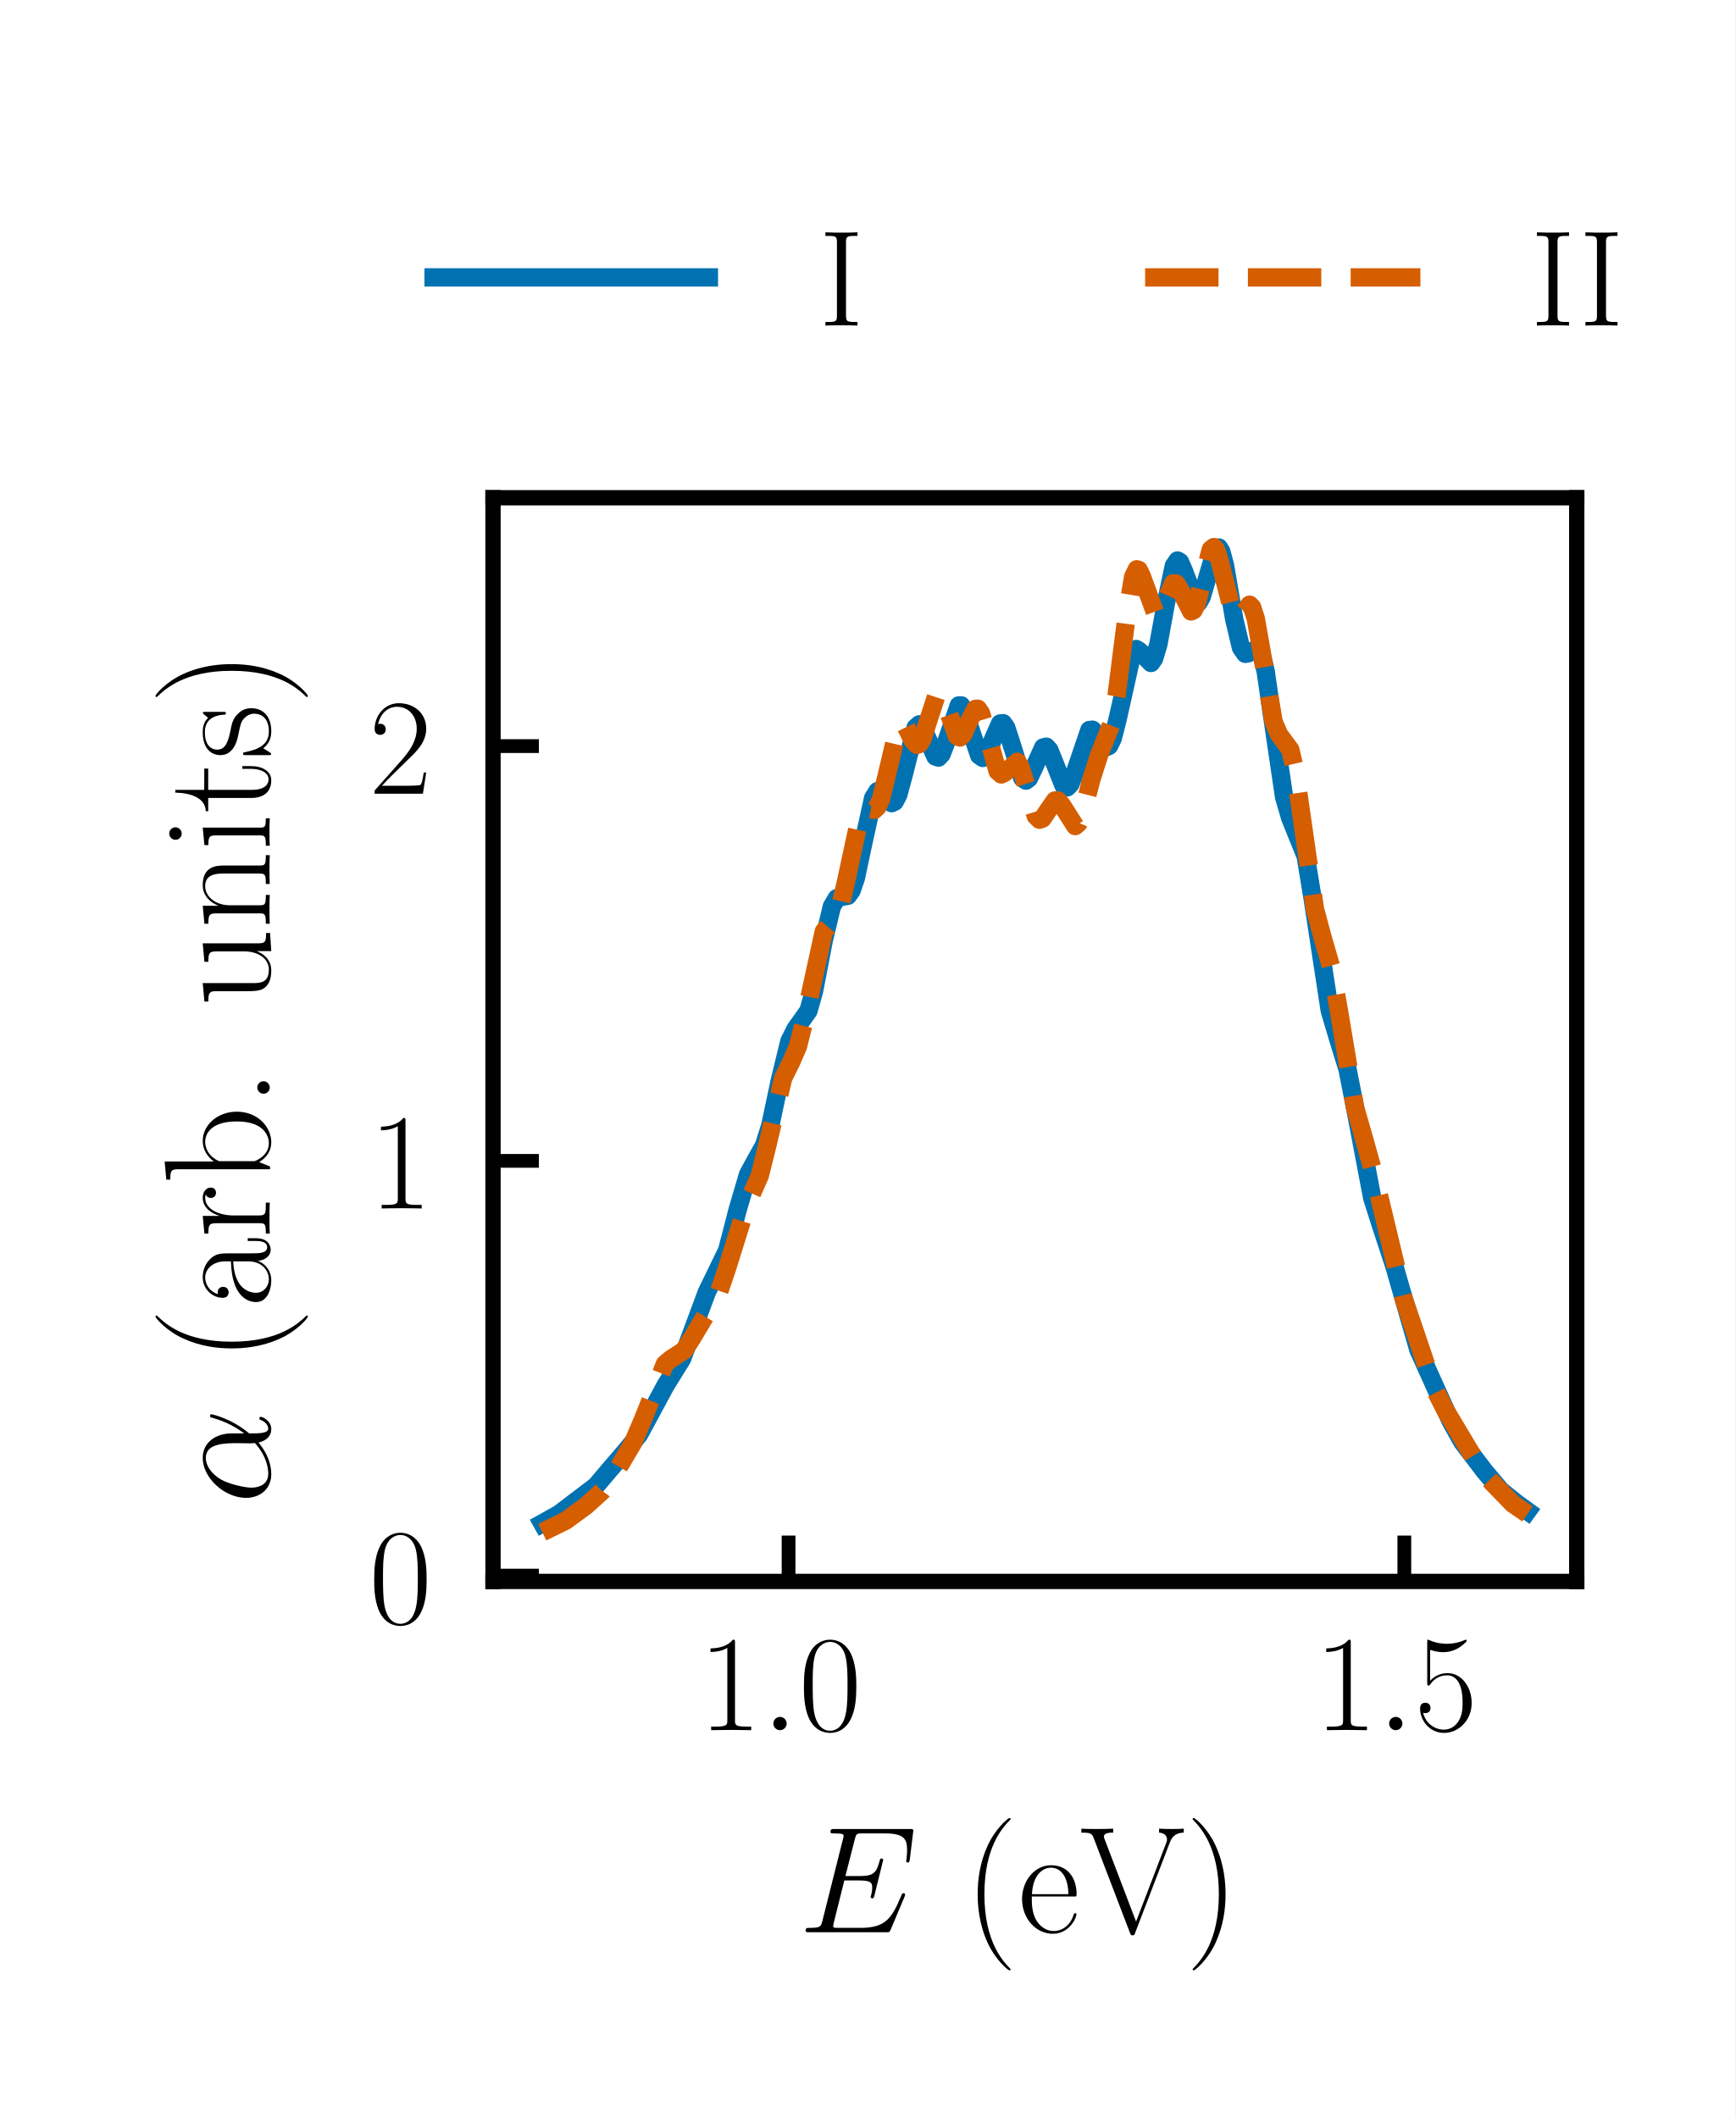
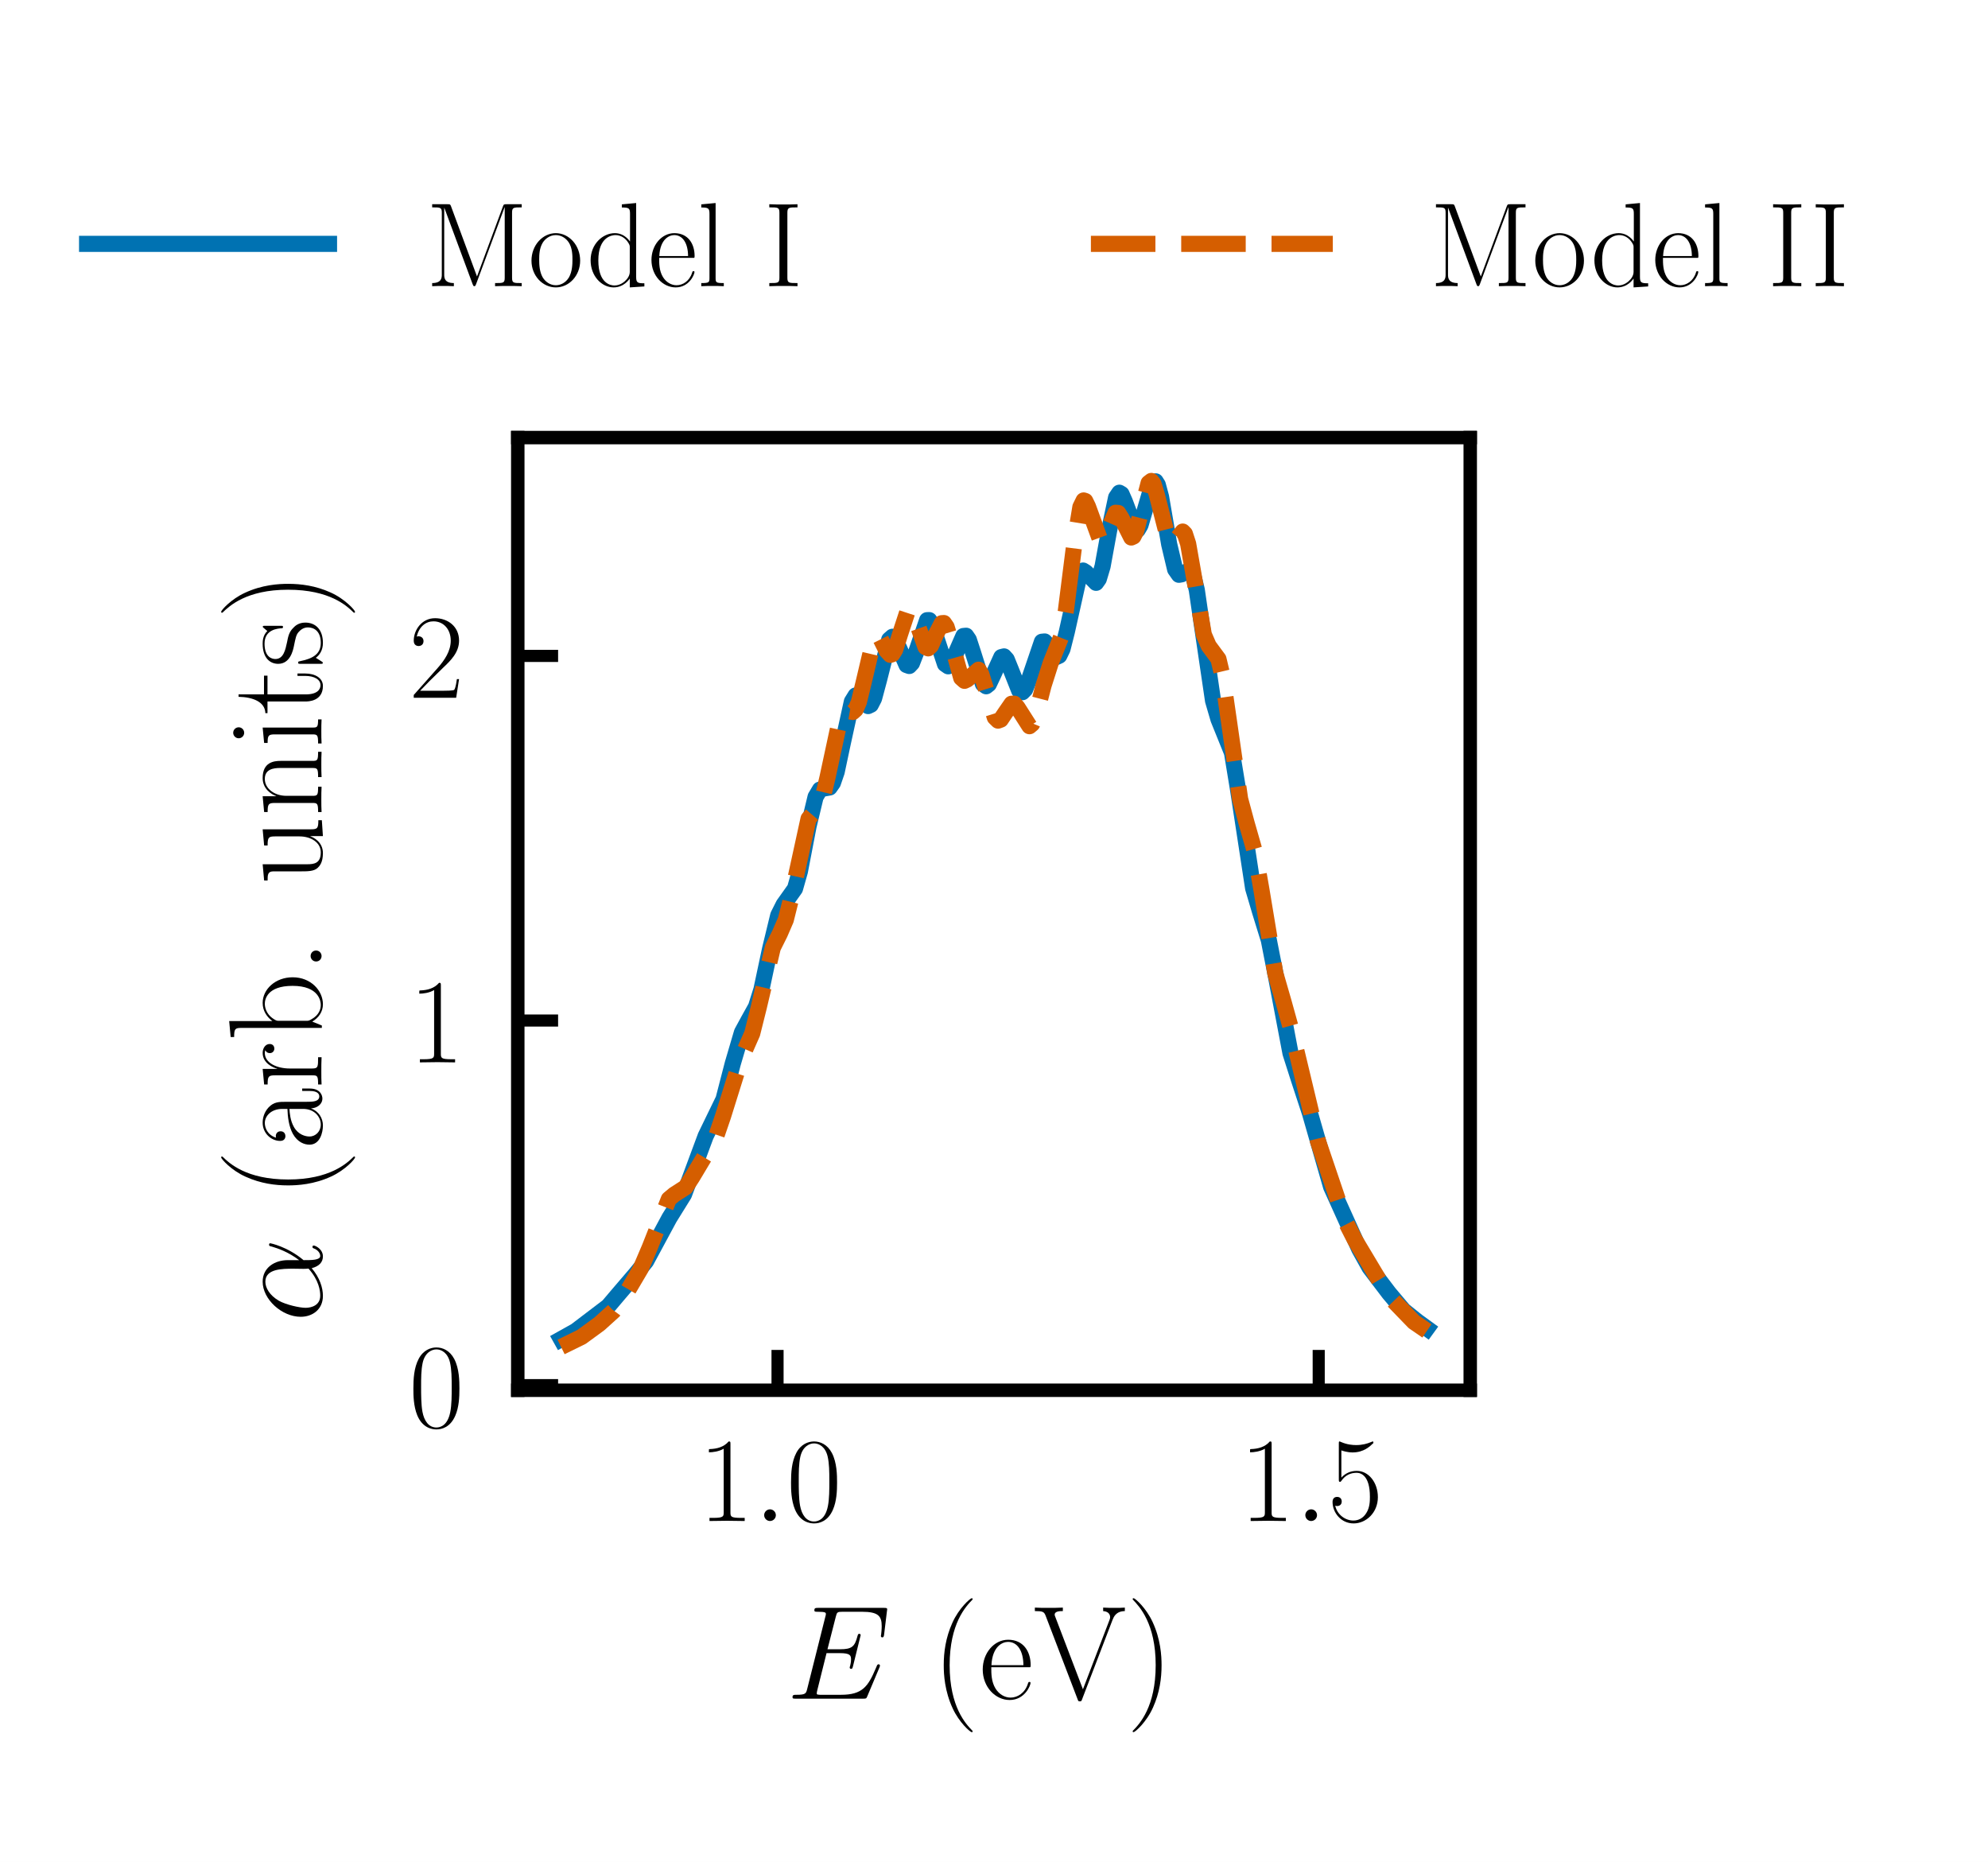
- <svg xmlns="http://www.w3.org/2000/svg" xmlns:xlink="http://www.w3.org/1999/xlink" width="113.469pt" height="138.504pt" viewBox="0 0 113.469 138.504" version="1.1">
+ <svg xmlns="http://www.w3.org/2000/svg" xmlns:xlink="http://www.w3.org/1999/xlink" width="147.915pt" height="138.504pt" viewBox="0 0 147.915 138.504" version="1.1">
  <defs>
    <style type="text/css">*{stroke-linejoin: round; stroke-linecap: butt}</style>
  </defs>
  <g id="figure_1">
    <g id="patch_1">
-       <path d="M 0 138.504  L 113.469 138.504  L 113.469 0  L 0 0  z " style="fill: #ffffff" />
+       <path d="M 0 138.504  L 147.915 138.504  L 147.915 0  L 0 0  z " style="fill: #ffffff" />
    </g>
    <g id="axes_1">
      <g id="patch_2">
-         <path d="M 32.238 103.416  L 103.104 103.416  L 103.104 32.55  L 32.238 32.55  z " style="fill: #ffffff" />
+         <path d="M 38.525 103.416  L 109.391 103.416  L 109.391 32.55  L 38.525 32.55  z " style="fill: #ffffff" />
      </g>
      <g id="matplotlib.axis_1">
        <g id="xtick_1">
          <g id="line2d_1">
            <defs>
-               <path id="m5a84797c8f" d="M 0 0  L 0 -3  " style="stroke: #000000; stroke-width: 0.9" />
-             </defs>
-             <g>
-               <use xlink:href="#m5a84797c8f" x="51.565" y="103.416" style="stroke: #000000; stroke-width: 0.9" />
+               <path id="md00695a640" d="M 0 0  L 0 -3  " style="stroke: #000000; stroke-width: 0.9" />
+             </defs>
+             <g>
+               <use xlink:href="#md00695a640" x="57.852" y="103.416" style="stroke: #000000; stroke-width: 0.9" />
            </g>
          </g>
          <g id="text_1">
-             <g transform="translate(45.67761 113.1425) scale(0.09 -0.09)">
+             <g transform="translate(51.96417 113.1425) scale(0.09 -0.09)">
              <defs>
                <path id="CMR17-31" d="M 1702 4083  C 1702 4217 1696 4224 1606 4224  C 1357 3927 979 3833 621 3820  C 602 3820 570 3820 563 3808  C 557 3795 557 3782 557 3648  C 755 3648 1088 3686 1344 3839  L 1344 467  C 1344 243 1331 166 781 166  L 589 166  L 589 0  C 896 6 1216 12 1523 12  C 1830 12 2150 6 2458 0  L 2458 166  L 2266 166  C 1715 166 1702 236 1702 467  L 1702 4083  z " transform="scale(0.015625)" />
                <path id="CMMI12-3a" d="M 1178 307  C 1178 492 1024 620 870 620  C 685 620 557 467 557 313  C 557 128 710 0 864 0  C 1050 0 1178 153 1178 307  z " transform="scale(0.015625)" />
                <path id="CMR17-30" d="M 2688 2038  C 2688 2430 2682 3099 2413 3613  C 2176 4063 1798 4224 1466 4224  C 1158 4224 768 4082 525 3620  C 269 3137 243 2539 243 2038  C 243 1671 250 1112 448 623  C 723 -39 1216 -128 1466 -128  C 1760 -128 2208 -7 2470 604  C 2662 1048 2688 1568 2688 2038  z M 1466 -26  C 1056 -26 813 328 723 816  C 653 1196 653 1749 653 2109  C 653 2604 653 3015 736 3407  C 858 3954 1216 4121 1466 4121  C 1728 4121 2067 3947 2189 3420  C 2272 3054 2278 2623 2278 2109  C 2278 1691 2278 1176 2202 797  C 2067 96 1690 -26 1466 -26  z " transform="scale(0.015625)" />
              </defs>
              <use xlink:href="#CMR17-31" transform="scale(0.996264)" />
              <use xlink:href="#CMMI12-3a" transform="translate(45.69048 0) scale(0.996264)" />
              <use xlink:href="#CMR17-30" transform="translate(72.78765 0) scale(0.996264)" />
            </g>
          </g>
        </g>
        <g id="xtick_2">
          <g id="line2d_2">
            <g>
-               <use xlink:href="#m5a84797c8f" x="91.83" y="103.416" style="stroke: #000000; stroke-width: 0.9" />
+               <use xlink:href="#md00695a640" x="98.117" y="103.416" style="stroke: #000000; stroke-width: 0.9" />
            </g>
          </g>
          <g id="text_2">
-             <g transform="translate(85.94247 113.1425) scale(0.09 -0.09)">
+             <g transform="translate(92.22903 113.1425) scale(0.09 -0.09)">
              <defs>
                <path id="CMR17-35" d="M 730 3750  C 794 3724 1056 3641 1325 3641  C 1920 3641 2246 3961 2432 4140  C 2432 4191 2432 4224 2394 4224  C 2387 4224 2374 4224 2323 4198  C 2099 4102 1837 4032 1517 4032  C 1325 4032 1037 4055 723 4191  C 653 4224 640 4224 634 4224  C 602 4224 595 4217 595 4090  L 595 2231  C 595 2113 595 2080 659 2080  C 691 2080 704 2093 736 2139  C 941 2435 1222 2560 1542 2560  C 1766 2560 2246 2415 2246 1293  C 2246 1087 2246 716 2054 422  C 1894 159 1645 25 1370 25  C 947 25 518 319 403 812  C 429 806 480 793 506 793  C 589 793 749 838 749 1036  C 749 1209 627 1280 506 1280  C 358 1280 262 1190 262 1011  C 262 454 704 -128 1382 -128  C 2042 -128 2669 441 2669 1267  C 2669 2054 2170 2662 1549 2662  C 1222 2662 947 2540 730 2304  L 730 3750  z " transform="scale(0.015625)" />
              </defs>
              <use xlink:href="#CMR17-31" transform="scale(0.996264)" />
              <use xlink:href="#CMMI12-3a" transform="translate(45.69048 0) scale(0.996264)" />
              <use xlink:href="#CMR17-35" transform="translate(72.78765 0) scale(0.996264)" />
            </g>
          </g>
        </g>
        <g id="text_3">
-           <g transform="translate(52.22214 126.3579) scale(0.1 -0.1)">
+           <g transform="translate(58.5087 126.3579) scale(0.1 -0.1)">
            <defs>
              <path id="CMMI12-45" d="M 4448 1489  C 4454 1508 4474 1553 4474 1578  C 4474 1611 4448 1643 4410 1643  C 4384 1643 4371 1636 4352 1617  C 4339 1611 4339 1598 4282 1469  C 3904 570 3629 185 2605 185  L 1670 185  C 1581 185 1568 185 1530 192  C 1459 198 1453 211 1453 262  C 1453 307 1466 346 1478 403  L 1920 2176  L 2554 2176  C 3053 2176 3091 2066 3091 1874  C 3091 1810 3091 1752 3046 1559  C 3034 1534 3027 1508 3027 1489  C 3027 1444 3059 1424 3098 1424  C 3155 1424 3162 1469 3187 1559  L 3552 3036  C 3552 3068 3526 3099 3488 3099  C 3430 3099 3424 3074 3398 2986  C 3270 2500 3142 2361 2573 2361  L 1965 2361  L 2362 3913  C 2419 4134 2432 4153 2694 4153  L 3610 4153  C 4397 4153 4557 3945 4557 3465  C 4557 3459 4557 3282 4531 3074  C 4525 3049 4518 3011 4518 2998  C 4518 2948 4550 2929 4589 2929  C 4634 2929 4659 2954 4672 3068  L 4806 4172  C 4806 4191 4819 4255 4819 4268  C 4819 4339 4762 4339 4646 4339  L 1523 4339  C 1402 4339 1338 4339 1338 4223  C 1338 4153 1382 4153 1491 4153  C 1888 4153 1888 4109 1888 4039  C 1888 4008 1882 3983 1862 3913  L 998 474  C 941 249 928 185 480 185  C 358 185 294 185 294 70  C 294 0 333 0 461 0  L 3674 0  C 3814 0 3821 6 3866 108  L 4448 1489  z " transform="scale(0.015625)" />
              <path id="CMR17-28" d="M 1958 -1562  C 1958 -1556 1958 -1543 1939 -1524  C 1645 -1223 858 -403 858 1596  C 858 3595 1632 4408 1946 4729  C 1946 4735 1958 4748 1958 4767  C 1958 4787 1939 4800 1914 4800  C 1843 4800 1299 4325 986 3620  C 666 2909 576 2218 576 1603  C 576 1141 621 360 1005 -467  C 1312 -1133 1837 -1600 1914 -1600  C 1946 -1600 1958 -1588 1958 -1562  z " transform="scale(0.015625)" />
              <path id="CMR17-65" d="M 2438 1503  C 2464 1529 2464 1542 2464 1606  C 2464 2251 2118 2816 1389 2816  C 710 2816 173 2175 173 1394  C 173 554 781 -64 1459 -64  C 2176 -64 2458 619 2458 755  C 2458 800 2419 800 2406 800  C 2362 800 2355 787 2330 709  C 2189 270 1837 51 1504 51  C 1229 51 954 206 781 490  C 582 819 582 1200 582 1503  L 2438 1503  z M 589 1600  C 634 2511 1126 2713 1382 2713  C 1818 2713 2112 2308 2118 1600  L 589 1600  z " transform="scale(0.015625)" />
              <path id="CMR17-56" d="M 3776 3762  C 3834 3903 3936 4179 4365 4185  L 4365 4352  C 4218 4339 4051 4339 3891 4339  C 3738 4339 3475 4339 3328 4352  L 3328 4185  C 3648 4166 3661 3942 3661 3903  C 3661 3833 3642 3788 3622 3737  L 2362 448  L 1043 3903  C 1024 3948 1011 3980 1011 4012  C 1011 4185 1267 4185 1402 4185  L 1402 4352  C 1197 4339 896 4339 685 4339  C 518 4339 218 4339 64 4352  L 64 4185  C 435 4185 506 4160 582 3955  L 2106 -26  C 2138 -116 2144 -128 2214 -128  C 2285 -128 2291 -116 2323 -26  L 3776 3762  z " transform="scale(0.015625)" />
              <path id="CMR17-29" d="M 1683 1596  C 1683 2057 1638 2839 1254 3665  C 947 4332 422 4800 346 4800  C 326 4800 301 4793 301 4761  C 301 4748 307 4742 314 4729  C 621 4408 1402 3595 1402 1603  C 1402 -396 627 -1210 314 -1530  C 307 -1543 301 -1549 301 -1562  C 301 -1594 326 -1600 346 -1600  C 416 -1600 960 -1127 1274 -422  C 1594 289 1683 981 1683 1596  z " transform="scale(0.015625)" />
            </defs>
            <use xlink:href="#CMMI12-45" transform="scale(0.996264)" />
            <use xlink:href="#CMR17-28" transform="translate(108.1276 0) scale(0.996264)" />
            <use xlink:href="#CMR17-65" transform="translate(143.4084 0) scale(0.996264)" />
            <use xlink:href="#CMR17-56" transform="translate(183.894 0) scale(0.996264)" />
            <use xlink:href="#CMR17-29" transform="translate(252.9665 0) scale(0.996264)" />
          </g>
        </g>
      </g>
      <g id="matplotlib.axis_2">
        <g id="ytick_1">
          <g id="line2d_3">
            <defs>
-               <path id="md0436211f0" d="M 0 0  L 3 0  " style="stroke: #000000; stroke-width: 0.9" />
-             </defs>
-             <g>
-               <use xlink:href="#md0436211f0" x="32.238" y="103.037" style="stroke: #000000; stroke-width: 0.9" />
+               <path id="m089c99b6d6" d="M 0 0  L 3 0  " style="stroke: #000000; stroke-width: 0.9" />
+             </defs>
+             <g>
+               <use xlink:href="#m089c99b6d6" x="38.525" y="103.037" style="stroke: #000000; stroke-width: 0.9" />
            </g>
          </g>
          <g id="text_4">
-             <g transform="translate(24.1304 106.15) scale(0.09 -0.09)">
+             <g transform="translate(30.41696 106.15) scale(0.09 -0.09)">
              <use xlink:href="#CMR17-30" transform="scale(0.996264)" />
            </g>
          </g>
        </g>
        <g id="ytick_2">
          <g id="line2d_4">
            <g>
-               <use xlink:href="#md0436211f0" x="32.238" y="75.913" style="stroke: #000000; stroke-width: 0.9" />
+               <use xlink:href="#m089c99b6d6" x="38.525" y="75.913" style="stroke: #000000; stroke-width: 0.9" />
            </g>
          </g>
          <g id="text_5">
-             <g transform="translate(24.1304 79.02643) scale(0.09 -0.09)">
+             <g transform="translate(30.41696 79.02643) scale(0.09 -0.09)">
              <use xlink:href="#CMR17-31" transform="scale(0.996264)" />
            </g>
          </g>
        </g>
        <g id="ytick_3">
          <g id="line2d_5">
            <g>
-               <use xlink:href="#md0436211f0" x="32.238" y="48.79" style="stroke: #000000; stroke-width: 0.9" />
+               <use xlink:href="#m089c99b6d6" x="38.525" y="48.79" style="stroke: #000000; stroke-width: 0.9" />
            </g>
          </g>
          <g id="text_6">
-             <g transform="translate(24.1304 51.9029) scale(0.09 -0.09)">
+             <g transform="translate(30.41696 51.9029) scale(0.09 -0.09)">
              <defs>
                <path id="CMR17-32" d="M 2669 990  L 2554 990  C 2490 537 2438 460 2413 422  C 2381 371 1920 371 1830 371  L 602 371  C 832 620 1280 1073 1824 1596  C 2214 1966 2669 2400 2669 3033  C 2669 3788 2067 4224 1395 4224  C 691 4224 262 3603 262 3027  C 262 2777 448 2745 525 2745  C 589 2745 781 2783 781 3007  C 781 3206 614 3264 525 3264  C 486 3264 448 3257 422 3244  C 544 3788 915 4057 1306 4057  C 1862 4057 2227 3616 2227 3033  C 2227 2477 1901 1998 1536 1583  L 262 147  L 262 0  L 2515 0  L 2669 990  z " transform="scale(0.015625)" />
              </defs>
              <use xlink:href="#CMR17-32" transform="scale(0.996264)" />
            </g>
          </g>
        </g>
        <g id="text_7">
-           <g transform="translate(17.63974 98.34985) rotate(-90) scale(0.1 -0.1)">
+           <g transform="translate(23.9263 98.34985) rotate(-90) scale(0.1 -0.1)">
            <defs>
              <path id="CMMI12-b" d="M 2963 1615  C 2963 2234 2611 2816 1933 2816  C 1094 2816 256 1902 256 996  C 256 440 602 -64 1254 -64  C 1651 -64 2125 89 2579 472  C 2669 115 2867 -64 3142 -64  C 3488 -64 3661 293 3661 376  C 3661 434 3616 434 3597 434  C 3546 434 3539 415 3520 364  C 3462 204 3315 64 3162 64  C 2963 64 2963 472 2963 862  C 3616 1641 3770 2445 3770 2451  C 3770 2509 3718 2509 3699 2509  C 3642 2509 3635 2490 3610 2375  C 3526 2094 3360 1596 2963 1072  L 2963 1615  z M 2560 625  C 1997 121 1491 64 1267 64  C 813 64 685 466 685 766  C 685 1040 826 1692 1024 2043  C 1286 2490 1645 2687 1933 2687  C 2554 2687 2554 1877 2554 1340  C 2554 1181 2547 1015 2547 855  C 2547 728 2554 696 2560 625  z " transform="scale(0.015625)" />
              <path id="CMR17-61" d="M 2304 1656  C 2304 2048 2304 2275 2035 2534  C 1798 2751 1523 2816 1306 2816  C 800 2816 435 2408 435 1977  C 435 1740 627 1728 666 1728  C 749 1728 896 1779 896 1958  C 896 2118 774 2188 666 2188  C 640 2188 608 2182 589 2176  C 723 2594 1069 2713 1293 2713  C 1613 2713 1965 2421 1965 1875  L 1965 1632  C 1587 1619 1133 1568 774 1373  C 371 1147 256 822 256 576  C 256 77 832 -64 1171 -64  C 1523 -64 1850 135 1990 505  C 2003 219 2182 -39 2464 -39  C 2598 -39 2938 51 2938 563  L 2938 926  L 2822 926  L 2822 557  C 2822 161 2650 109 2566 109  C 2304 109 2304 446 2304 732  L 2304 1656  z M 1965 887  C 1965 323 1568 38 1216 38  C 896 38 646 278 646 576  C 646 771 730 1114 1101 1322  C 1408 1497 1760 1523 1965 1536  L 1965 887  z " transform="scale(0.015625)" />
              <path id="CMR17-72" d="M 960 1517  C 960 2134 1222 2713 1702 2713  C 1747 2713 1792 2707 1837 2687  C 1837 2687 1696 2642 1696 2475  C 1696 2321 1818 2257 1914 2257  C 1990 2257 2131 2302 2131 2482  C 2131 2687 1926 2816 1709 2816  C 1222 2816 1011 2340 947 2115  L 941 2115  L 941 2816  L 198 2745  L 198 2578  C 576 2578 634 2540 634 2231  L 634 443  C 634 198 608 166 198 166  L 198 0  C 352 12 646 12 813 12  C 998 12 1325 12 1498 0  L 1498 166  C 1037 166 960 166 960 455  L 960 1517  z " transform="scale(0.015625)" />
              <path id="CMR17-62" d="M 960 4416  L 198 4345  L 198 4179  C 576 4179 634 4141 634 3843  L 634 -13  L 749 -13  L 934 445  C 1120 141 1395 -64 1766 -64  C 2406 -64 3053 503 3053 1382  C 3053 2209 2477 2816 1830 2816  C 1434 2816 1152 2603 960 2351  L 960 4416  z M 973 2022  C 973 2138 973 2157 1062 2293  C 1312 2681 1670 2713 1792 2713  C 1984 2713 2643 2610 2643 1388  C 2643 109 1888 38 1734 38  C 1536 38 1248 115 1043 490  C 973 613 973 626 973 742  L 973 2022  z " transform="scale(0.015625)" />
              <path id="CMR17-2e" d="M 1062 262  C 1062 422 934 524 800 524  C 672 524 538 422 538 262  C 538 102 666 0 800 0  C 928 0 1062 102 1062 262  z " transform="scale(0.015625)" />
              <path id="CMR17-75" d="M 1882 2745  L 1882 2579  C 2259 2579 2317 2540 2317 2229  L 2317 1053  C 2317 510 2029 38 1555 38  C 1030 38 986 355 986 691  L 986 2816  L 211 2745  L 211 2579  C 467 2579 640 2579 646 2320  L 646 1079  C 646 646 646 368 813 187  C 896 103 1056 -64 1517 -64  C 2061 -64 2272 400 2323 536  L 2330 536  L 2330 -64  L 3091 -13  L 3091 154  C 2714 154 2656 193 2656 503  L 2656 2816  L 1882 2745  z " transform="scale(0.015625)" />
              <path id="CMR17-6e" d="M 2656 1954  C 2656 2282 2592 2816 1837 2816  C 1331 2816 1069 2424 973 2166  L 966 2166  L 966 2816  L 211 2745  L 211 2578  C 589 2578 646 2540 646 2231  L 646 443  C 646 198 621 166 211 166  L 211 0  C 365 12 646 12 813 12  C 979 12 1267 12 1421 0  L 1421 166  C 1011 166 986 192 986 443  L 986 1678  C 986 2269 1344 2713 1792 2713  C 2266 2713 2317 2289 2317 1980  L 2317 443  C 2317 198 2291 166 1882 166  L 1882 0  C 2035 12 2317 12 2483 12  C 2650 12 2938 12 3091 0  L 3091 166  C 2682 166 2656 192 2656 443  L 2656 1954  z " transform="scale(0.015625)" />
              <path id="CMR17-69" d="M 992 3961  C 992 4102 877 4224 730 4224  C 589 4224 467 4108 467 3961  C 467 3820 582 3699 730 3699  C 870 3699 992 3814 992 3961  z M 243 2745  L 243 2579  C 602 2579 653 2540 653 2231  L 653 443  C 653 198 627 166 218 166  L 218 0  C 371 12 646 12 806 12  C 960 12 1222 12 1370 0  L 1370 166  C 992 166 979 205 979 436  L 979 2816  L 243 2745  z " transform="scale(0.015625)" />
              <path id="CMR17-74" d="M 966 2585  L 1862 2585  L 1862 2752  L 966 2752  L 966 3968  L 851 3968  C 838 3292 614 2700 70 2687  L 70 2585  L 627 2585  L 627 778  C 627 655 627 -64 1370 -64  C 1747 -64 1965 308 1965 784  L 1965 1151  L 1850 1151  L 1850 790  C 1850 347 1677 51 1408 51  C 1222 51 966 179 966 765  L 966 2585  z " transform="scale(0.015625)" />
              <path id="CMR17-73" d="M 1978 2688  C 1978 2803 1971 2809 1933 2809  C 1907 2809 1901 2803 1824 2707  C 1805 2681 1747 2617 1728 2592  C 1523 2809 1235 2816 1126 2816  C 416 2816 160 2444 160 2073  C 160 1497 813 1363 998 1324  C 1402 1241 1542 1216 1677 1100  C 1760 1024 1901 883 1901 652  C 1901 384 1747 38 1158 38  C 602 38 403 460 288 1024  C 269 1113 269 1120 218 1120  C 166 1120 160 1113 160 985  L 160 64  C 160 -52 166 -58 205 -58  C 237 -58 243 -52 275 0  C 314 57 410 211 448 275  C 576 102 800 -64 1158 -64  C 1792 -64 2131 281 2131 780  C 2131 1107 1958 1280 1875 1356  C 1683 1555 1459 1600 1190 1651  C 838 1728 390 1817 390 2208  C 390 2374 480 2726 1126 2726  C 1811 2726 1850 2086 1862 1881  C 1869 1849 1901 1843 1920 1843  C 1978 1843 1978 1862 1978 1971  L 1978 2688  z " transform="scale(0.015625)" />
            </defs>
            <use xlink:href="#CMMI12-b" transform="scale(0.996264)" />
            <use xlink:href="#CMR17-28" transform="translate(92.75699 0) scale(0.996264)" />
            <use xlink:href="#CMR17-61" transform="translate(128.0378 0) scale(0.996264)" />
            <use xlink:href="#CMR17-72" transform="translate(173.7282 0) scale(0.996264)" />
            <use xlink:href="#CMR17-62" transform="translate(209.009 0) scale(0.996264)" />
            <use xlink:href="#CMR17-2e" transform="translate(259.9044 0) scale(0.996264)" />
            <use xlink:href="#CMR17-75" transform="translate(325.2611 0) scale(0.996264)" />
            <use xlink:href="#CMR17-6e" transform="translate(376.1565 0) scale(0.996264)" />
            <use xlink:href="#CMR17-69" transform="translate(427.0518 0) scale(0.996264)" />
            <use xlink:href="#CMR17-74" transform="translate(451.9229 0) scale(0.996264)" />
            <use xlink:href="#CMR17-73" transform="translate(487.2037 0) scale(0.996264)" />
            <use xlink:href="#CMR17-29" transform="translate(523.005 0) scale(0.996264)" />
          </g>
        </g>
      </g>
      <g id="line2d_6">
-         <path d="M 35.459 99.615  L 36.547 99.008  L 38.965 97.171  L 39.77 96.22  L 41.019 94.763  L 41.785 93.819  L 42.47 92.55  L 43.517 90.605  L 44.605 88.852  L 45.209 87.222  L 46.217 84.512  L 47.546 81.775  L 48.231 79.127  L 48.916 76.799  L 49.4 75.909  L 49.964 74.894  L 50.367 73.612  L 51.011 70.584  L 51.616 68.093  L 52.018 67.291  L 52.865 66.103  L 53.227 64.826  L 53.872 61.469  L 54.396 59.28  L 54.718 58.736  L 55 58.655  L 55.443 58.577  L 55.685 58.236  L 55.967 57.414  L 56.41 55.32  L 57.095 52.189  L 57.377 51.734  L 57.579 51.755  L 57.901 52.138  L 58.304 52.522  L 58.505 52.425  L 58.747 51.955  L 59.11 50.602  L 59.875 47.577  L 60.117 47.367  L 60.278 47.494  L 60.56 48.091  L 61.164 49.469  L 61.366 49.54  L 61.567 49.325  L 61.849 48.598  L 62.695 46.133  L 62.857 46.13  L 63.058 46.429  L 63.421 47.571  L 64.025 49.395  L 64.267 49.564  L 64.468 49.396  L 64.79 48.682  L 65.395 47.311  L 65.596 47.291  L 65.798 47.585  L 66.12 48.575  L 66.845 50.879  L 67.087 51.048  L 67.288 50.891  L 67.611 50.21  L 68.215 48.88  L 68.417 48.828  L 68.618 49.051  L 68.94 49.846  L 69.545 51.368  L 69.786 51.489  L 69.988 51.284  L 70.27 50.578  L 71.237 47.738  L 71.438 47.717  L 71.68 47.981  L 72.325 48.866  L 72.526 48.773  L 72.768 48.276  L 73.09 46.997  L 74.057 42.662  L 74.299 42.442  L 74.5 42.567  L 75.266 43.354  L 75.467 43.07  L 75.749 42.13  L 76.233 39.479  L 76.757 37.005  L 76.998 36.652  L 77.159 36.749  L 77.401 37.298  L 78.207 39.435  L 78.368 39.405  L 78.57 39.065  L 78.892 37.967  L 79.496 35.897  L 79.698 35.806  L 79.859 36.062  L 80.101 36.959  L 80.705 40.49  L 81.148 42.354  L 81.43 42.756  L 81.632 42.72  L 82.276 42.367  L 82.478 42.725  L 82.76 43.882  L 83.203 46.933  L 83.968 52.121  L 84.371 53.498  L 85.379 55.989  L 85.822 58.687  L 86.95 66.068  L 87.474 67.842  L 88.118 69.929  L 88.642 72.602  L 89.73 78.338  L 90.334 80.229  L 91.18 82.808  L 92.752 88.277  L 94.847 92.91  L 95.612 94.284  L 97.063 96.191  L 98.151 97.48  L 99.158 98.289  L 99.883 98.816  L 99.883 98.816  " clip-path="url(#pe43432146c)" style="fill: none; stroke: #0072b2; stroke-width: 1.2; stroke-linecap: square" />
+         <path d="M 41.746 99.615  L 42.834 99.008  L 45.251 97.171  L 46.057 96.22  L 47.306 94.763  L 48.071 93.819  L 48.756 92.55  L 49.804 90.605  L 50.892 88.852  L 51.496 87.222  L 52.503 84.512  L 53.833 81.775  L 54.518 79.127  L 55.203 76.799  L 55.686 75.909  L 56.25 74.894  L 56.653 73.612  L 57.298 70.584  L 57.902 68.093  L 58.305 67.291  L 59.151 66.103  L 59.514 64.826  L 60.158 61.469  L 60.682 59.28  L 61.004 58.736  L 61.287 58.655  L 61.73 58.577  L 61.971 58.236  L 62.253 57.414  L 62.697 55.32  L 63.382 52.189  L 63.664 51.734  L 63.865 51.755  L 64.187 52.138  L 64.59 52.522  L 64.792 52.425  L 65.033 51.955  L 65.396 50.602  L 66.162 47.577  L 66.403 47.367  L 66.564 47.494  L 66.847 48.091  L 67.451 49.469  L 67.652 49.54  L 67.854 49.325  L 68.136 48.598  L 68.982 46.133  L 69.143 46.13  L 69.345 46.429  L 69.707 47.571  L 70.311 49.395  L 70.553 49.564  L 70.755 49.396  L 71.077 48.682  L 71.681 47.311  L 71.883 47.291  L 72.084 47.585  L 72.407 48.575  L 73.132 50.879  L 73.374 51.048  L 73.575 50.891  L 73.897 50.21  L 74.502 48.88  L 74.703 48.828  L 74.905 49.051  L 75.227 49.846  L 75.831 51.368  L 76.073 51.489  L 76.274 51.284  L 76.556 50.578  L 77.523 47.738  L 77.725 47.717  L 77.967 47.981  L 78.611 48.866  L 78.813 48.773  L 79.054 48.276  L 79.377 46.997  L 80.344 42.662  L 80.585 42.442  L 80.787 42.567  L 81.552 43.354  L 81.754 43.07  L 82.036 42.13  L 82.519 39.479  L 83.043 37.005  L 83.285 36.652  L 83.446 36.749  L 83.688 37.298  L 84.494 39.435  L 84.655 39.405  L 84.856 39.065  L 85.178 37.967  L 85.783 35.897  L 85.984 35.806  L 86.145 36.062  L 86.387 36.959  L 86.992 40.49  L 87.435 42.354  L 87.717 42.756  L 87.918 42.72  L 88.563 42.367  L 88.764 42.725  L 89.046 43.882  L 89.49 46.933  L 90.255 52.121  L 90.658 53.498  L 91.665 55.989  L 92.108 58.687  L 93.237 66.068  L 93.76 67.842  L 94.405 69.929  L 94.929 72.602  L 96.017 78.338  L 96.621 80.229  L 97.467 82.808  L 99.038 88.277  L 101.133 92.91  L 101.899 94.284  L 103.349 96.191  L 104.437 97.48  L 105.444 98.289  L 106.17 98.816  L 106.17 98.816  " clip-path="url(#pabd16c0aae)" style="fill: none; stroke: #0072b2; stroke-width: 1.2; stroke-linecap: square" />
      </g>
      <g id="line2d_7">
-         <path d="M 35.459 100.195  L 36.99 99.444  L 38.32 98.47  L 39.367 97.521  L 40.133 96.494  L 41.382 94.378  L 42.067 92.772  L 43.477 89.198  L 43.88 88.862  L 44.726 88.318  L 45.209 87.577  L 46.499 85.421  L 47.023 84.459  L 47.506 83.045  L 48.836 78.792  L 49.682 76.876  L 50.165 74.942  L 51.213 70.497  L 51.736 69.446  L 52.18 68.421  L 52.583 66.81  L 53.872 60.905  L 54.234 60.479  L 54.637 60.047  L 54.919 59.363  L 55.282 57.838  L 56.289 53.154  L 56.571 52.846  L 56.853 52.904  L 57.176 52.961  L 57.377 52.778  L 57.619 52.22  L 57.981 50.723  L 58.747 47.479  L 58.989 47.259  L 59.19 47.431  L 59.674 48.402  L 59.956 48.709  L 60.117 48.657  L 60.318 48.332  L 60.681 47.18  L 61.245 45.459  L 61.446 45.346  L 61.608 45.508  L 61.89 46.224  L 62.574 48.134  L 62.776 48.228  L 62.977 48.039  L 63.34 47.219  L 63.783 46.358  L 63.944 46.347  L 64.146 46.639  L 64.468 47.708  L 65.234 50.431  L 65.475 50.644  L 65.677 50.548  L 66.523 49.817  L 66.724 50.146  L 67.087 51.303  L 67.732 53.366  L 67.973 53.604  L 68.175 53.529  L 68.497 53.047  L 68.981 52.349  L 69.182 52.346  L 69.424 52.626  L 70.31 54.019  L 70.512 53.849  L 70.794 53.178  L 71.358 50.992  L 71.881 49.349  L 72.647 47.427  L 73.01 45.504  L 73.654 40.414  L 74.097 37.719  L 74.339 37.228  L 74.46 37.267  L 74.661 37.68  L 75.628 40.324  L 75.79 40.213  L 76.072 39.618  L 76.716 38.143  L 76.918 38.159  L 77.159 38.543  L 77.885 39.983  L 78.046 39.909  L 78.247 39.508  L 78.61 38.094  L 79.174 35.932  L 79.375 35.776  L 79.537 35.983  L 79.778 36.773  L 80.705 40.389  L 80.906 40.474  L 81.108 40.287  L 81.712 39.542  L 81.873 39.706  L 82.115 40.448  L 82.478 42.507  L 83.284 47.21  L 83.646 48.045  L 84.371 49.024  L 84.653 50.208  L 85.097 53.268  L 85.983 59.439  L 86.466 61.232  L 87.071 63.338  L 87.554 66.098  L 88.602 72.404  L 89.206 74.497  L 89.811 76.673  L 91.785 84.914  L 92.792 87.889  L 93.759 90.737  L 94.524 92.229  L 96.982 96.338  L 98.916 98.336  L 99.883 99.001  L 99.883 99.001  " clip-path="url(#pe43432146c)" style="fill: none; stroke-dasharray: 4.8,1.92; stroke-dashoffset: 0; stroke: #d55e00; stroke-width: 1.2" />
+         <path d="M 41.746 100.195  L 43.277 99.444  L 44.606 98.47  L 45.654 97.521  L 46.419 96.494  L 47.668 94.378  L 48.353 92.772  L 49.764 89.198  L 50.166 88.862  L 51.013 88.318  L 51.496 87.577  L 52.785 85.421  L 53.309 84.459  L 53.793 83.045  L 55.122 78.792  L 55.968 76.876  L 56.452 74.942  L 57.499 70.497  L 58.023 69.446  L 58.466 68.421  L 58.869 66.81  L 60.158 60.905  L 60.521 60.479  L 60.924 60.047  L 61.206 59.363  L 61.569 57.838  L 62.576 53.154  L 62.858 52.846  L 63.14 52.904  L 63.462 52.961  L 63.664 52.778  L 63.905 52.22  L 64.268 50.723  L 65.033 47.479  L 65.275 47.259  L 65.477 47.431  L 65.96 48.402  L 66.242 48.709  L 66.403 48.657  L 66.605 48.332  L 66.967 47.18  L 67.531 45.459  L 67.733 45.346  L 67.894 45.508  L 68.176 46.224  L 68.861 48.134  L 69.062 48.228  L 69.264 48.039  L 69.627 47.219  L 70.07 46.358  L 70.231 46.347  L 70.432 46.639  L 70.755 47.708  L 71.52 50.431  L 71.762 50.644  L 71.963 50.548  L 72.809 49.817  L 73.011 50.146  L 73.374 51.303  L 74.018 53.366  L 74.26 53.604  L 74.461 53.529  L 74.784 53.047  L 75.267 52.349  L 75.469 52.346  L 75.71 52.626  L 76.597 54.019  L 76.798 53.849  L 77.08 53.178  L 77.644 50.992  L 78.168 49.349  L 78.934 47.427  L 79.296 45.504  L 79.941 40.414  L 80.384 37.719  L 80.626 37.228  L 80.747 37.267  L 80.948 37.68  L 81.915 40.324  L 82.076 40.213  L 82.358 39.618  L 83.003 38.143  L 83.204 38.159  L 83.446 38.543  L 84.171 39.983  L 84.332 39.909  L 84.534 39.508  L 84.896 38.094  L 85.461 35.932  L 85.662 35.776  L 85.823 35.983  L 86.065 36.773  L 86.992 40.389  L 87.193 40.474  L 87.394 40.287  L 87.999 39.542  L 88.16 39.706  L 88.402 40.448  L 88.764 42.507  L 89.57 47.21  L 89.933 48.045  L 90.658 49.024  L 90.94 50.208  L 91.383 53.268  L 92.27 59.439  L 92.753 61.232  L 93.357 63.338  L 93.841 66.098  L 94.888 72.404  L 95.493 74.497  L 96.097 76.673  L 98.071 84.914  L 99.079 87.889  L 100.046 90.737  L 100.811 92.229  L 103.269 96.338  L 105.203 98.336  L 106.17 99.001  L 106.17 99.001  " clip-path="url(#pabd16c0aae)" style="fill: none; stroke-dasharray: 4.8,1.92; stroke-dashoffset: 0; stroke: #d55e00; stroke-width: 1.2" />
      </g>
      <g id="patch_3">
-         <path d="M 32.238 103.416  L 32.238 32.55  " style="fill: none; stroke: #000000; stroke-linejoin: miter; stroke-linecap: square" />
+         <path d="M 38.525 103.416  L 38.525 32.55  " style="fill: none; stroke: #000000; stroke-linejoin: miter; stroke-linecap: square" />
      </g>
      <g id="patch_4">
-         <path d="M 103.104 103.416  L 103.104 32.55  " style="fill: none; stroke: #000000; stroke-linejoin: miter; stroke-linecap: square" />
+         <path d="M 109.391 103.416  L 109.391 32.55  " style="fill: none; stroke: #000000; stroke-linejoin: miter; stroke-linecap: square" />
      </g>
      <g id="patch_5">
-         <path d="M 32.238 103.416  L 103.104 103.416  " style="fill: none; stroke: #000000; stroke-linejoin: miter; stroke-linecap: square" />
+         <path d="M 38.525 103.416  L 109.391 103.416  " style="fill: none; stroke: #000000; stroke-linejoin: miter; stroke-linecap: square" />
      </g>
      <g id="patch_6">
-         <path d="M 32.238 32.55  L 103.104 32.55  " style="fill: none; stroke: #000000; stroke-linejoin: miter; stroke-linecap: square" />
+         <path d="M 38.525 32.55  L 109.391 32.55  " style="fill: none; stroke: #000000; stroke-linejoin: miter; stroke-linecap: square" />
      </g>
      <g id="legend_1">
        <g id="line2d_8">
-           <path d="M 28.354 18.139  L 37.354 18.139  L 46.354 18.139  " style="fill: none; stroke: #0072b2; stroke-width: 1.2; stroke-linecap: square" />
+           <path d="M 6.48 18.139  L 15.48 18.139  L 24.48 18.139  " style="fill: none; stroke: #0072b2; stroke-width: 1.2; stroke-linecap: square" />
        </g>
        <g id="text_8">
-           <g transform="translate(53.5536 21.28891) scale(0.09 -0.09)">
-             <defs>
+           <g transform="translate(31.68 21.28891) scale(0.09 -0.09)">
+             <defs>
+               <path id="CMR17-4d" d="M 1338 4249  C 1299 4345 1293 4352 1158 4352  L 339 4352  L 339 4185  C 781 4185 851 4185 851 3898  L 851 624  C 851 465 851 166 339 166  L 339 0  C 486 12 755 12 915 12  C 1075 12 1344 12 1491 0  L 1491 166  C 979 166 979 465 979 624  L 979 4159  L 986 4159  L 2490 102  C 2515 38 2528 0 2579 0  C 2630 0 2643 38 2669 102  L 4186 4191  L 4192 4191  L 4192 453  C 4192 166 4122 166 3680 166  L 3680 0  C 3853 12 4198 12 4384 12  C 4570 12 4922 12 5094 0  L 5094 166  C 4653 166 4582 166 4582 453  L 4582 3898  C 4582 4185 4653 4185 5094 4185  L 5094 4352  L 4282 4352  C 4147 4352 4141 4345 4102 4249  L 2720 516  L 1338 4249  z " transform="scale(0.015625)" />
+               <path id="CMR17-6f" d="M 2758 1356  C 2758 2176 2163 2816 1466 2816  C 768 2816 173 2176 173 1356  C 173 550 768 -64 1466 -64  C 2163 -64 2758 550 2758 1356  z M 1466 51  C 1165 51 909 230 762 480  C 602 768 582 1126 582 1408  C 582 1676 595 2009 762 2297  C 890 2508 1139 2713 1466 2713  C 1754 2713 1997 2553 2150 2329  C 2349 2028 2349 1606 2349 1408  C 2349 1158 2336 774 2163 467  C 1984 172 1709 51 1466 51  z " transform="scale(0.015625)" />
+               <path id="CMR17-64" d="M 1869 4345  L 1869 4179  C 2246 4179 2304 4141 2304 3843  L 2304 2371  C 2278 2403 2016 2816 1498 2816  C 845 2816 211 2228 211 1376  C 211 529 806 -64 1434 -64  C 1978 -64 2259 361 2291 406  L 2291 -64  L 3066 -13  L 3066 154  C 2688 154 2630 193 2630 503  L 2630 4416  L 1869 4345  z M 2291 762  C 2291 568 2176 393 2029 264  C 1811 70 1594 38 1472 38  C 1286 38 621 135 621 1369  C 621 2636 1363 2713 1530 2713  C 1824 2713 2061 2545 2208 2313  C 2291 2177 2291 2157 2291 2041  L 2291 762  z " transform="scale(0.015625)" />
+               <path id="CMR17-6c" d="M 979 4416  L 218 4345  L 218 4179  C 595 4179 653 4141 653 3835  L 653 439  C 653 198 627 166 218 166  L 218 0  C 371 12 653 12 813 12  C 979 12 1261 12 1414 0  L 1414 166  C 1005 166 979 191 979 439  L 979 4416  z " transform="scale(0.015625)" />
              <path id="CMR17-49" d="M 1261 3898  C 1261 4185 1338 4185 1798 4185  L 1798 4352  C 1594 4339 1267 4339 1050 4339  C 832 4339 506 4339 301 4352  L 301 4185  C 762 4185 838 4185 838 3898  L 838 453  C 838 166 762 166 301 166  L 301 0  C 506 12 832 12 1050 12  C 1267 12 1594 12 1798 0  L 1798 166  C 1338 166 1261 166 1261 453  L 1261 3898  z " transform="scale(0.015625)" />
            </defs>
-             <use xlink:href="#CMR17-49" transform="scale(0.996264)" />
+             <use xlink:href="#CMR17-4d" transform="scale(0.996264)" />
+             <use xlink:href="#CMR17-6f" transform="translate(84.68694 0) scale(0.996264)" />
+             <use xlink:href="#CMR17-64" transform="translate(132.9799 0) scale(0.996264)" />
+             <use xlink:href="#CMR17-65" transform="translate(183.8752 0) scale(0.996264)" />
+             <use xlink:href="#CMR17-6c" transform="translate(224.3609 0) scale(0.996264)" />
+             <use xlink:href="#CMR17-49" transform="translate(279.3079 0) scale(0.996264)" />
          </g>
        </g>
        <g id="line2d_9">
-           <path d="M 74.88 18.139  L 83.88 18.139  L 92.88 18.139  " style="fill: none; stroke-dasharray: 4.8,1.92; stroke-dashoffset: 0; stroke: #d55e00; stroke-width: 1.2" />
+           <path d="M 81.167 18.139  L 90.167 18.139  L 99.167 18.139  " style="fill: none; stroke-dasharray: 4.8,1.92; stroke-dashoffset: 0; stroke: #d55e00; stroke-width: 1.2" />
        </g>
        <g id="text_9">
-           <g transform="translate(100.08 21.28891) scale(0.09 -0.09)">
-             <use xlink:href="#CMR17-49" transform="scale(0.996264)" />
-             <use xlink:href="#CMR17-49" transform="translate(35.24085 0) scale(0.996264)" />
+           <g transform="translate(106.3665 21.28891) scale(0.09 -0.09)">
+             <use xlink:href="#CMR17-4d" transform="scale(0.996264)" />
+             <use xlink:href="#CMR17-6f" transform="translate(84.68694 0) scale(0.996264)" />
+             <use xlink:href="#CMR17-64" transform="translate(132.9799 0) scale(0.996264)" />
+             <use xlink:href="#CMR17-65" transform="translate(183.8752 0) scale(0.996264)" />
+             <use xlink:href="#CMR17-6c" transform="translate(224.3609 0) scale(0.996264)" />
+             <use xlink:href="#CMR17-49" transform="translate(279.3079 0) scale(0.996264)" />
+             <use xlink:href="#CMR17-49" transform="translate(314.5488 0) scale(0.996264)" />
          </g>
        </g>
      </g>
    </g>
  </g>
  <defs>
-     <clipPath id="pe43432146c">
-       <rect x="32.238" y="32.55" width="70.866" height="70.866" />
+     <clipPath id="pabd16c0aae">
+       <rect x="38.525" y="32.55" width="70.866" height="70.866" />
    </clipPath>
  </defs>
</svg>
